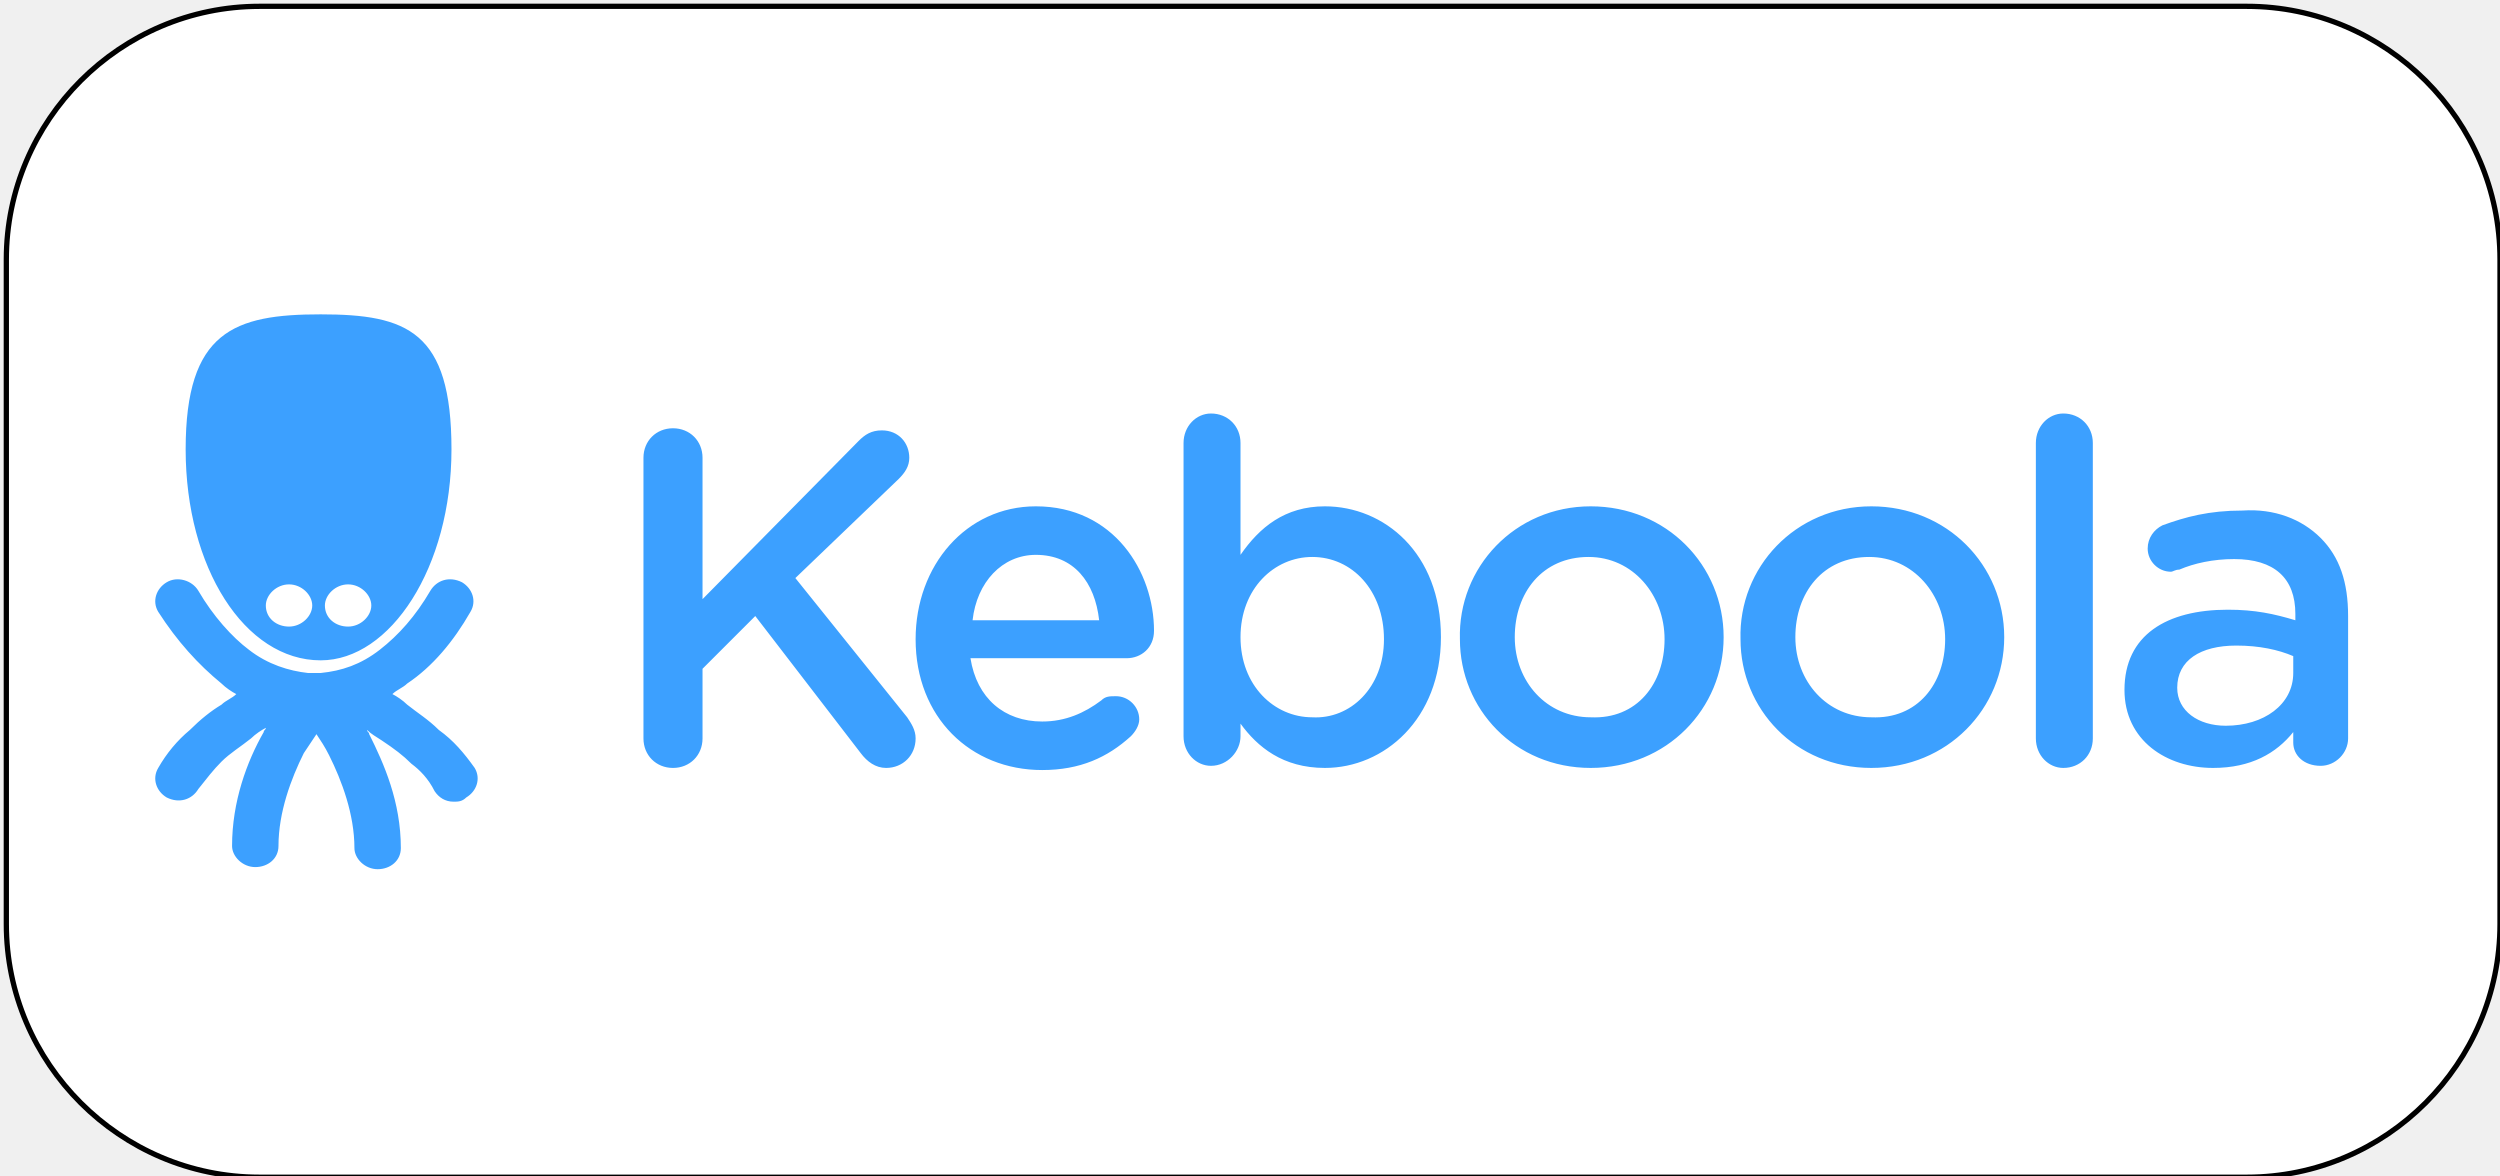
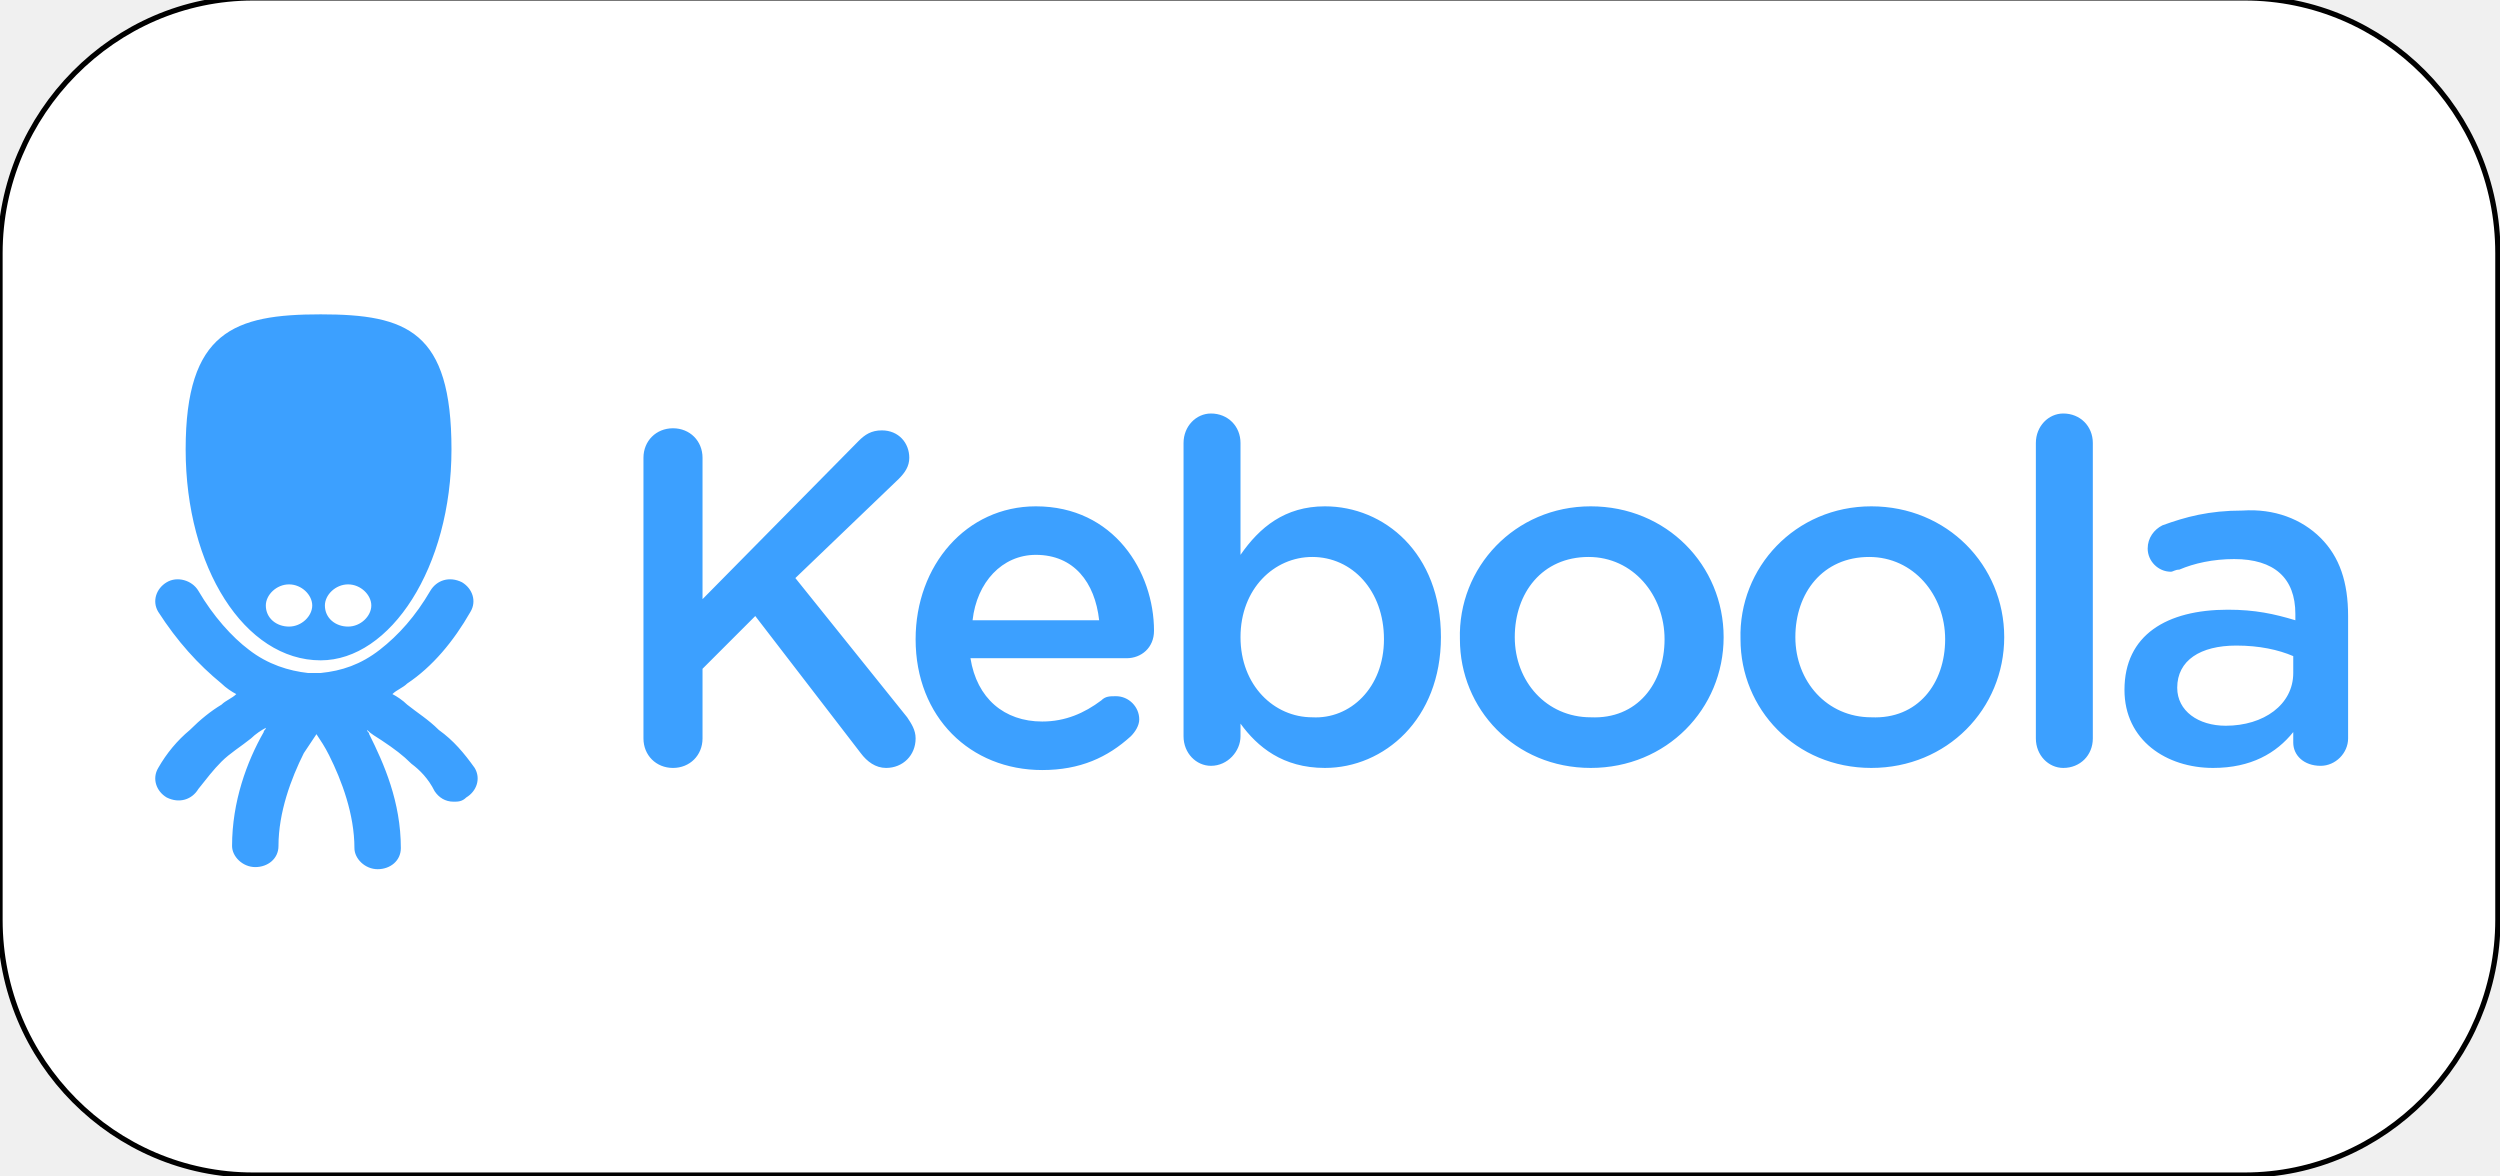
<svg xmlns="http://www.w3.org/2000/svg" version="1.1" id="Layer_2_00000031901914225487965990000002041577859532328874_" x="0px" y="0px" viewBox="0 0 118.5 55.7" style="enable-background:new 0 0 118.5 55.7;" xml:space="preserve">
  <style type="text/css">
	.st0{fill:#FFFFFF;stroke:#000000;stroke-width:0.25;stroke-miterlimit:10;}
	.st1{fill:#3CA0FF;}
</style>
-   <path class="st0" d="M12.3,0.3h94.2c6.6,0,12,5.4,12,12v31.5c0,6.6-5.4,12-12,12H12.3c-6.6,0-12-5.4-12-12V12.3  C0.3,5.7,5.7,0.3,12.3,0.3z" />
+   <path class="st0" d="M12-0.1h94.4c6.6,0,12,5.4,12,12.1v31.6c0,6.6-5.4,12.1-12,12.1H12c-6.6,0-12-5.4-12-12.1V12  C0,5.4,5.4-0.1,12-0.1z" />
  <g>
    <g id="Page-1_00000070095288141326470900000008310967913639096238_">
      <path id="logo_white-copy_00000128453228881665092040000018033388913339408044_" class="st1" d="M110,25.5    c0.9,0.9,1.3,2.1,1.3,3.7V35c0,0.7-0.6,1.3-1.3,1.3c-0.8,0-1.3-0.5-1.3-1.1v-0.5c-0.8,1-2,1.7-3.8,1.7c-2.2,0-4.2-1.3-4.2-3.7v0    c0-2.6,2-3.8,4.9-3.8c1.3,0,2.2,0.2,3.2,0.5v-0.3c0-1.7-1-2.6-2.9-2.6c-1,0-1.9,0.2-2.6,0.5c-0.2,0-0.3,0.1-0.4,0.1    c-0.6,0-1.1-0.5-1.1-1.1c0-0.5,0.3-0.9,0.7-1.1c1.1-0.4,2.2-0.7,3.8-0.7C107.8,24.1,109.1,24.6,110,25.5z M108.7,31.9v-0.8    c-0.7-0.3-1.6-0.5-2.7-0.5c-1.7,0-2.8,0.7-2.8,2v0c0,1.1,1,1.8,2.3,1.8C107.3,34.4,108.7,33.4,108.7,31.9z M97.8,19.6    c0.8,0,1.4,0.6,1.4,1.4v14c0,0.8-0.6,1.4-1.4,1.4c-0.7,0-1.3-0.6-1.3-1.4V21C96.5,20.2,97.1,19.6,97.8,19.6z M88.7,24    c3.6,0,6.3,2.8,6.3,6.2v0c0,3.4-2.7,6.2-6.3,6.2c-3.6,0-6.2-2.8-6.2-6.1v0C82.4,26.9,85.1,24,88.7,24z M92.2,30.3L92.2,30.3    c0-2.1-1.5-3.9-3.6-3.9c-2.2,0-3.5,1.7-3.5,3.8v0c0,2.1,1.5,3.8,3.6,3.8C90.9,34.1,92.2,32.4,92.2,30.3z M75.4,24    c3.6,0,6.3,2.8,6.3,6.2v0c0,3.4-2.7,6.2-6.3,6.2c-3.6,0-6.2-2.8-6.2-6.1v0C69.1,26.9,71.8,24,75.4,24z M78.9,30.3L78.9,30.3    c0-2.1-1.5-3.9-3.6-3.9c-2.2,0-3.5,1.7-3.5,3.8v0c0,2.1,1.5,3.8,3.6,3.8C77.6,34.1,78.9,32.4,78.9,30.3z M62.8,24    c2.8,0,5.5,2.2,5.5,6.2v0c0,3.9-2.7,6.2-5.5,6.2c-2,0-3.2-1-4-2.1v0.6c0,0.7-0.6,1.4-1.4,1.4c-0.7,0-1.3-0.6-1.3-1.4V21    c0-0.8,0.6-1.4,1.3-1.4c0.8,0,1.4,0.6,1.4,1.4v5.3C59.7,25,60.9,24,62.8,24z M65.6,30.3L65.6,30.3c0-2.3-1.5-3.9-3.4-3.9    c-1.8,0-3.4,1.5-3.4,3.8v0c0,2.3,1.6,3.8,3.4,3.8C64,34.1,65.6,32.6,65.6,30.3z M49.1,24c3.7,0,5.6,3.1,5.6,5.9    c0,0.8-0.6,1.3-1.3,1.3h-7.4c0.3,1.9,1.6,3,3.4,3c1.1,0,2-0.4,2.8-1c0.2-0.2,0.4-0.2,0.7-0.2c0.6,0,1.1,0.5,1.1,1.1    c0,0.3-0.2,0.6-0.4,0.8c-1.1,1-2.4,1.6-4.2,1.6c-3.4,0-6-2.5-6-6.2v0C43.4,26.8,45.8,24,49.1,24z M46.1,29.4h6    c-0.2-1.8-1.2-3.1-3-3.1C47.5,26.3,46.3,27.6,46.1,29.4z M37.7,27.4l5.3,6.6c0.2,0.3,0.4,0.6,0.4,1c0,0.8-0.6,1.4-1.4,1.4    c-0.5,0-0.9-0.3-1.2-0.7l-5-6.5l-2.5,2.5v3.3c0,0.8-0.6,1.4-1.4,1.4c-0.8,0-1.4-0.6-1.4-1.4V21.7c0-0.8,0.6-1.4,1.4-1.4    c0.8,0,1.4,0.6,1.4,1.4v6.7l7.4-7.5c0.3-0.3,0.6-0.5,1.1-0.5c0.8,0,1.3,0.6,1.3,1.3c0,0.4-0.2,0.7-0.5,1L37.7,27.4z M15.2,31.3    c-3.6,0-6.4-4.4-6.4-10c0-5.6,2.3-6.4,6.4-6.4s6.2,0.8,6.2,6.4C21.4,26.9,18.5,31.3,15.2,31.3z M22.5,36.4    c0.3,0.5,0.1,1.1-0.4,1.4C21.9,38,21.7,38,21.5,38c-0.4,0-0.7-0.2-0.9-0.5c-0.3-0.6-0.7-1-1.1-1.3c-0.4-0.4-0.8-0.7-1.4-1.1    c-0.3-0.2-0.5-0.3-0.7-0.5c0,0.1,0.1,0.1,0.1,0.2c0.7,1.4,1.5,3.2,1.5,5.4c0,0.6-0.5,1-1.1,1c-0.6,0-1.1-0.5-1.1-1    c0-1.6-0.6-3.2-1.2-4.4c-0.2-0.4-0.4-0.7-0.6-1c-0.2,0.3-0.4,0.6-0.6,0.9c-0.6,1.2-1.2,2.8-1.2,4.4c0,0.6-0.5,1-1.1,1    c-0.6,0-1.1-0.5-1.1-1c0-2.1,0.7-4,1.5-5.4c0-0.1,0.1-0.1,0.1-0.2c-0.2,0.1-0.5,0.3-0.7,0.5c-0.5,0.4-1,0.7-1.4,1.1    c-0.4,0.4-0.7,0.8-1.1,1.3c-0.3,0.5-0.9,0.7-1.5,0.4c-0.5-0.3-0.7-0.9-0.4-1.4c0.4-0.7,0.9-1.3,1.5-1.8c0.5-0.5,1-0.9,1.5-1.2    c0.2-0.2,0.5-0.3,0.7-0.5c-0.2-0.1-0.5-0.3-0.7-0.5c-1.1-0.9-2.1-2-3-3.4c-0.3-0.5-0.1-1.1,0.4-1.4c0.5-0.3,1.2-0.1,1.5,0.4    c0.7,1.2,1.6,2.2,2.4,2.8c0.9,0.7,1.9,1,2.8,1.1c0.1,0,0.2,0,0.3,0c0.1,0,0.2,0,0.3,0c1-0.1,1.9-0.4,2.8-1.1    c0.9-0.7,1.7-1.6,2.4-2.8c0.3-0.5,0.9-0.7,1.5-0.4c0.5,0.3,0.7,0.9,0.4,1.4c-0.8,1.4-1.8,2.6-3,3.4c-0.2,0.2-0.5,0.3-0.7,0.5    c0.2,0.1,0.5,0.3,0.7,0.5c0.5,0.4,1,0.7,1.5,1.2C21.5,35.1,22,35.7,22.5,36.4z M13.7,27.7c-0.6,0-1.1,0.5-1.1,1c0,0.6,0.5,1,1.1,1    c0.6,0,1.1-0.5,1.1-1C14.8,28.2,14.3,27.7,13.7,27.7z M16.5,27.7c-0.6,0-1.1,0.5-1.1,1c0,0.6,0.5,1,1.1,1c0.6,0,1.1-0.5,1.1-1    C17.6,28.2,17.1,27.7,16.5,27.7z" />
    </g>
  </g>
</svg>
